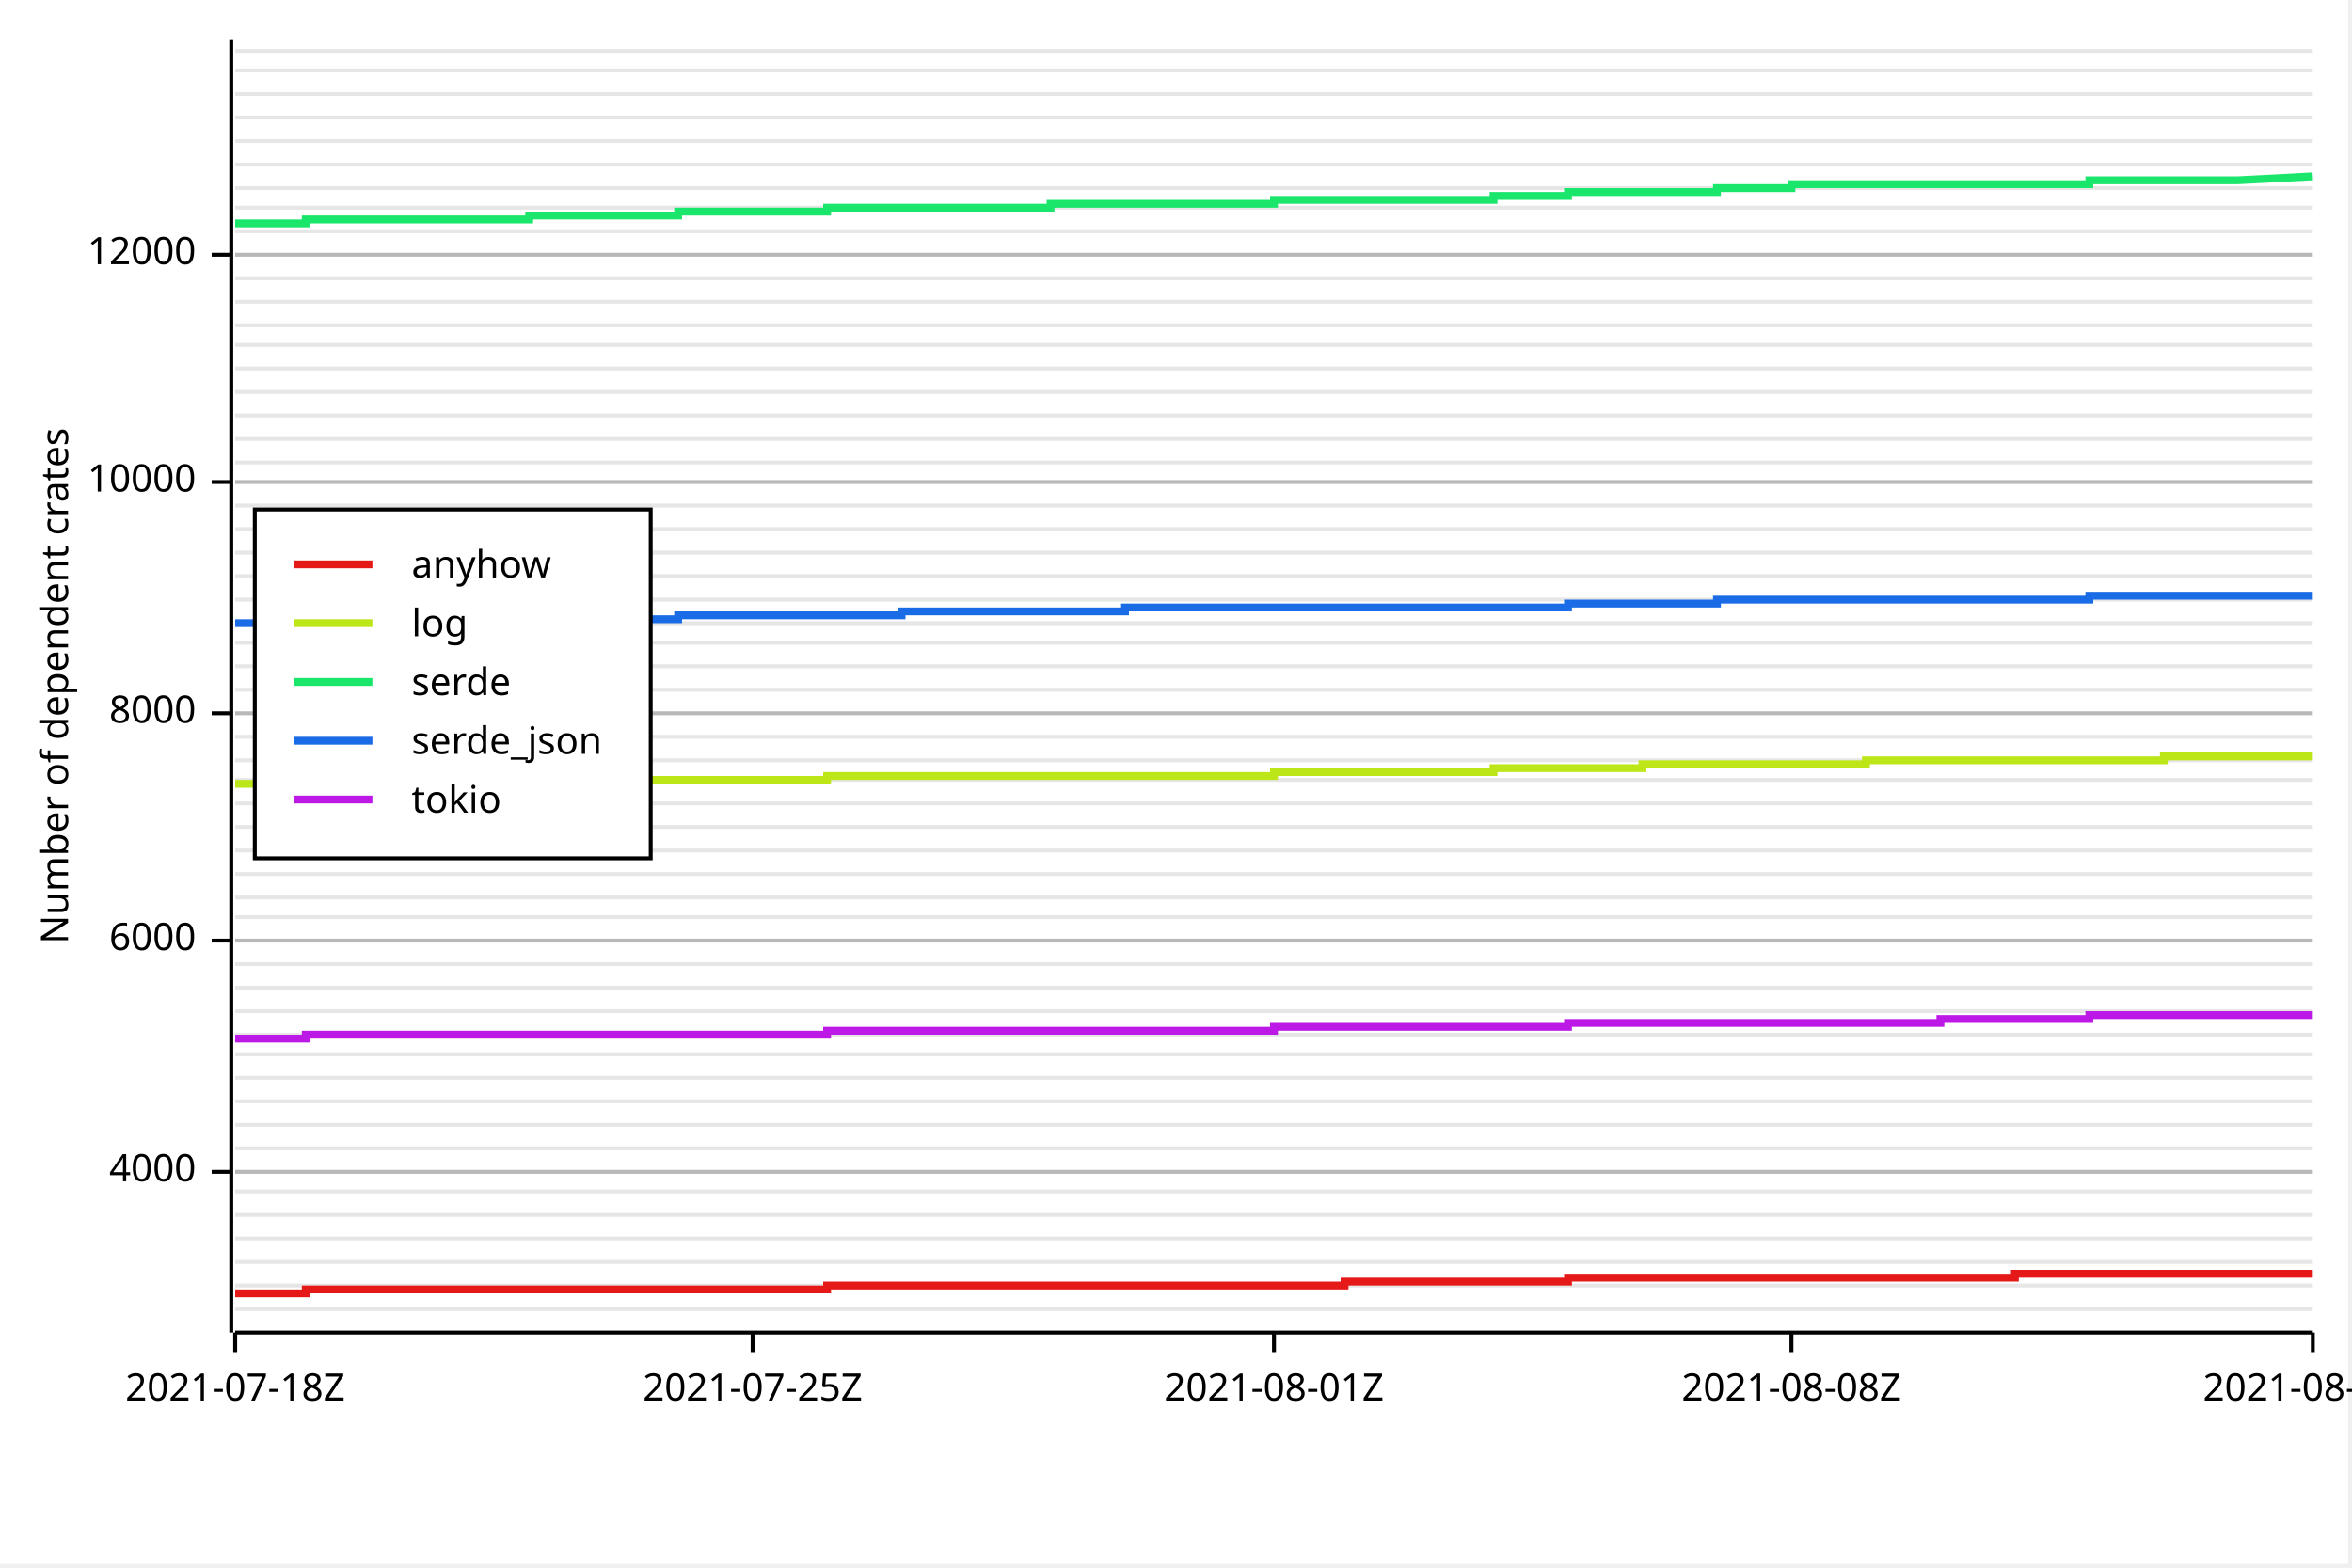
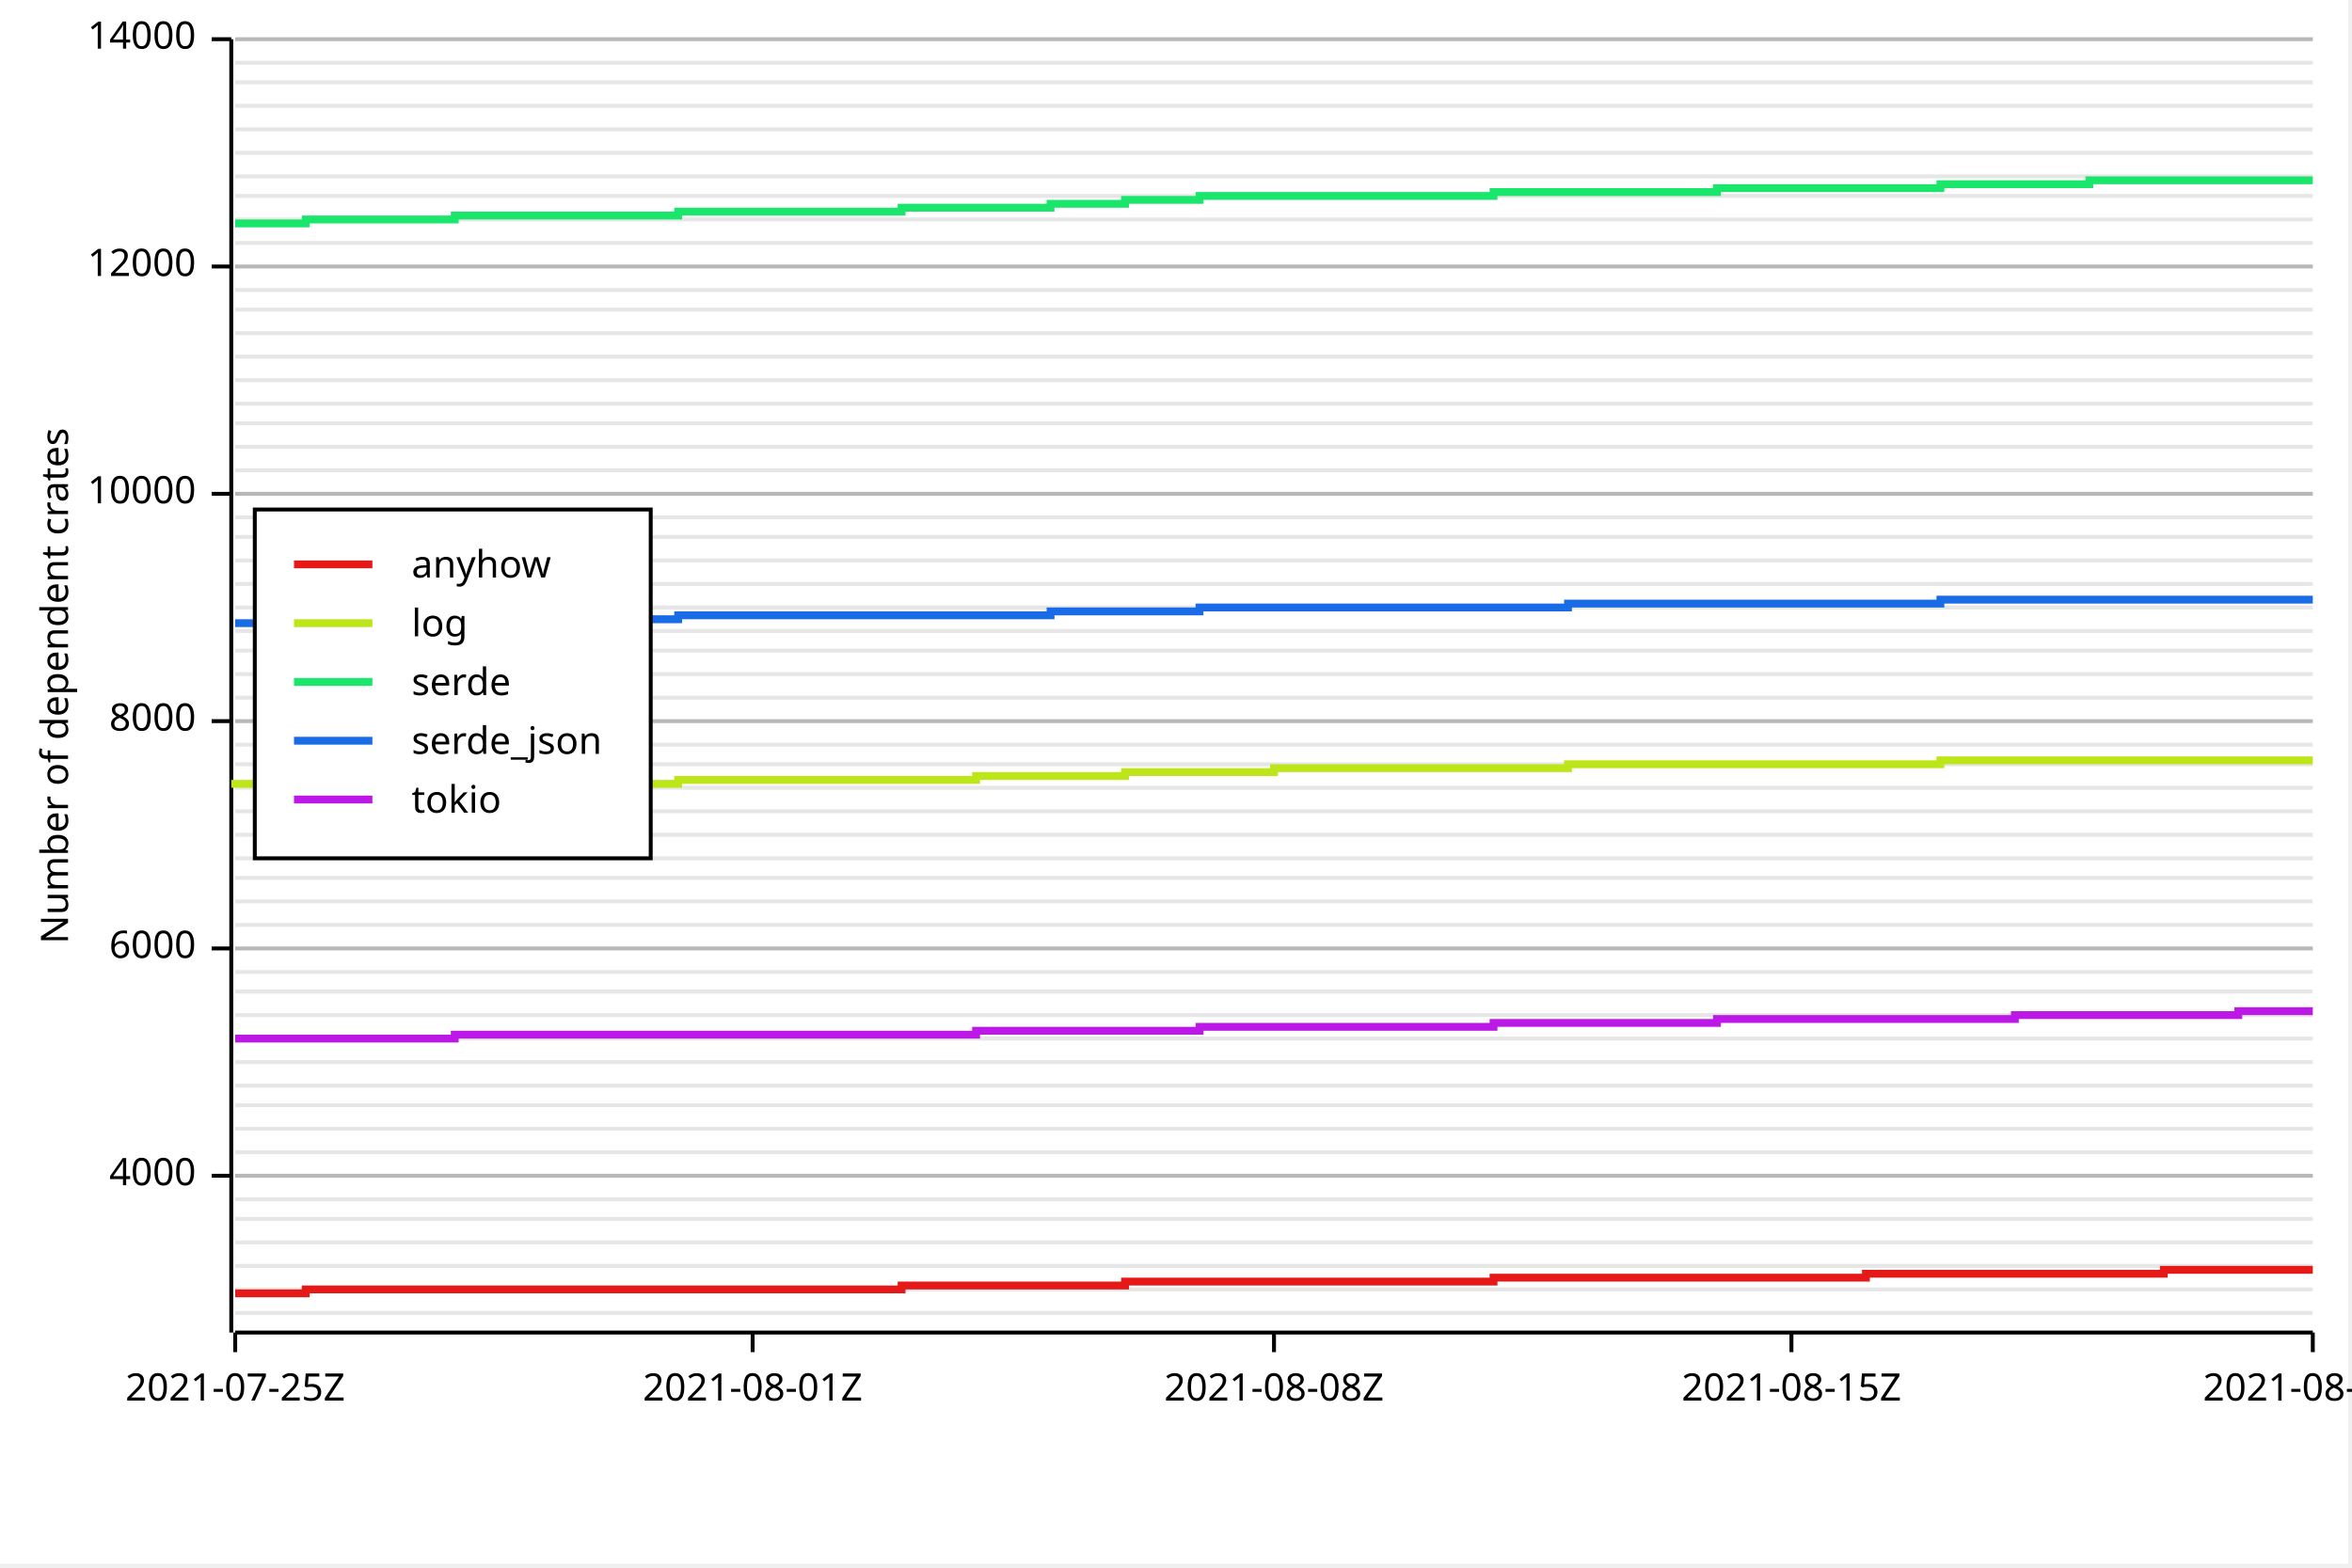
<svg xmlns="http://www.w3.org/2000/svg" width="600" height="400" viewBox="0 0 600 400">
  <rect x="0" y="0" width="599" height="399" opacity="1" fill="#FFFFFF" stroke="none" />
-   <line opacity="0.1" stroke="#000000" stroke-width="1" x1="60" y1="334" x2="590" y2="334" />
-   <line opacity="0.1" stroke="#000000" stroke-width="1" x1="60" y1="328" x2="590" y2="328" />
-   <line opacity="0.1" stroke="#000000" stroke-width="1" x1="60" y1="322" x2="590" y2="322" />
-   <line opacity="0.1" stroke="#000000" stroke-width="1" x1="60" y1="316" x2="590" y2="316" />
-   <line opacity="0.1" stroke="#000000" stroke-width="1" x1="60" y1="310" x2="590" y2="310" />
-   <line opacity="0.1" stroke="#000000" stroke-width="1" x1="60" y1="304" x2="590" y2="304" />
-   <line opacity="0.1" stroke="#000000" stroke-width="1" x1="60" y1="299" x2="590" y2="299" />
-   <line opacity="0.1" stroke="#000000" stroke-width="1" x1="60" y1="293" x2="590" y2="293" />
-   <line opacity="0.1" stroke="#000000" stroke-width="1" x1="60" y1="287" x2="590" y2="287" />
-   <line opacity="0.1" stroke="#000000" stroke-width="1" x1="60" y1="281" x2="590" y2="281" />
-   <line opacity="0.1" stroke="#000000" stroke-width="1" x1="60" y1="275" x2="590" y2="275" />
-   <line opacity="0.1" stroke="#000000" stroke-width="1" x1="60" y1="269" x2="590" y2="269" />
-   <line opacity="0.1" stroke="#000000" stroke-width="1" x1="60" y1="264" x2="590" y2="264" />
-   <line opacity="0.1" stroke="#000000" stroke-width="1" x1="60" y1="258" x2="590" y2="258" />
-   <line opacity="0.1" stroke="#000000" stroke-width="1" x1="60" y1="252" x2="590" y2="252" />
-   <line opacity="0.1" stroke="#000000" stroke-width="1" x1="60" y1="246" x2="590" y2="246" />
-   <line opacity="0.1" stroke="#000000" stroke-width="1" x1="60" y1="240" x2="590" y2="240" />
-   <line opacity="0.1" stroke="#000000" stroke-width="1" x1="60" y1="234" x2="590" y2="234" />
-   <line opacity="0.1" stroke="#000000" stroke-width="1" x1="60" y1="229" x2="590" y2="229" />
-   <line opacity="0.1" stroke="#000000" stroke-width="1" x1="60" y1="223" x2="590" y2="223" />
-   <line opacity="0.1" stroke="#000000" stroke-width="1" x1="60" y1="217" x2="590" y2="217" />
-   <line opacity="0.1" stroke="#000000" stroke-width="1" x1="60" y1="211" x2="590" y2="211" />
-   <line opacity="0.1" stroke="#000000" stroke-width="1" x1="60" y1="205" x2="590" y2="205" />
-   <line opacity="0.1" stroke="#000000" stroke-width="1" x1="60" y1="199" x2="590" y2="199" />
-   <line opacity="0.1" stroke="#000000" stroke-width="1" x1="60" y1="194" x2="590" y2="194" />
-   <line opacity="0.1" stroke="#000000" stroke-width="1" x1="60" y1="188" x2="590" y2="188" />
-   <line opacity="0.1" stroke="#000000" stroke-width="1" x1="60" y1="182" x2="590" y2="182" />
-   <line opacity="0.1" stroke="#000000" stroke-width="1" x1="60" y1="176" x2="590" y2="176" />
-   <line opacity="0.1" stroke="#000000" stroke-width="1" x1="60" y1="170" x2="590" y2="170" />
-   <line opacity="0.1" stroke="#000000" stroke-width="1" x1="60" y1="164" x2="590" y2="164" />
-   <line opacity="0.1" stroke="#000000" stroke-width="1" x1="60" y1="159" x2="590" y2="159" />
-   <line opacity="0.1" stroke="#000000" stroke-width="1" x1="60" y1="153" x2="590" y2="153" />
-   <line opacity="0.1" stroke="#000000" stroke-width="1" x1="60" y1="147" x2="590" y2="147" />
-   <line opacity="0.1" stroke="#000000" stroke-width="1" x1="60" y1="141" x2="590" y2="141" />
-   <line opacity="0.1" stroke="#000000" stroke-width="1" x1="60" y1="135" x2="590" y2="135" />
-   <line opacity="0.1" stroke="#000000" stroke-width="1" x1="60" y1="129" x2="590" y2="129" />
-   <line opacity="0.1" stroke="#000000" stroke-width="1" x1="60" y1="123" x2="590" y2="123" />
-   <line opacity="0.1" stroke="#000000" stroke-width="1" x1="60" y1="118" x2="590" y2="118" />
-   <line opacity="0.1" stroke="#000000" stroke-width="1" x1="60" y1="112" x2="590" y2="112" />
-   <line opacity="0.1" stroke="#000000" stroke-width="1" x1="60" y1="106" x2="590" y2="106" />
-   <line opacity="0.1" stroke="#000000" stroke-width="1" x1="60" y1="100" x2="590" y2="100" />
-   <line opacity="0.1" stroke="#000000" stroke-width="1" x1="60" y1="94" x2="590" y2="94" />
-   <line opacity="0.1" stroke="#000000" stroke-width="1" x1="60" y1="88" x2="590" y2="88" />
-   <line opacity="0.1" stroke="#000000" stroke-width="1" x1="60" y1="83" x2="590" y2="83" />
-   <line opacity="0.1" stroke="#000000" stroke-width="1" x1="60" y1="77" x2="590" y2="77" />
-   <line opacity="0.1" stroke="#000000" stroke-width="1" x1="60" y1="71" x2="590" y2="71" />
-   <line opacity="0.1" stroke="#000000" stroke-width="1" x1="60" y1="65" x2="590" y2="65" />
-   <line opacity="0.1" stroke="#000000" stroke-width="1" x1="60" y1="59" x2="590" y2="59" />
-   <line opacity="0.1" stroke="#000000" stroke-width="1" x1="60" y1="53" x2="590" y2="53" />
-   <line opacity="0.1" stroke="#000000" stroke-width="1" x1="60" y1="48" x2="590" y2="48" />
-   <line opacity="0.1" stroke="#000000" stroke-width="1" x1="60" y1="42" x2="590" y2="42" />
-   <line opacity="0.1" stroke="#000000" stroke-width="1" x1="60" y1="36" x2="590" y2="36" />
-   <line opacity="0.1" stroke="#000000" stroke-width="1" x1="60" y1="30" x2="590" y2="30" />
-   <line opacity="0.1" stroke="#000000" stroke-width="1" x1="60" y1="24" x2="590" y2="24" />
-   <line opacity="0.1" stroke="#000000" stroke-width="1" x1="60" y1="18" x2="590" y2="18" />
-   <line opacity="0.1" stroke="#000000" stroke-width="1" x1="60" y1="13" x2="590" y2="13" />
+   <line opacity="0.1" stroke="#000000" stroke-width="1" x1="60" y1="335" x2="590" y2="335" />
+   <line opacity="0.1" stroke="#000000" stroke-width="1" x1="60" y1="329" x2="590" y2="329" />
+   <line opacity="0.1" stroke="#000000" stroke-width="1" x1="60" y1="323" x2="590" y2="323" />
+   <line opacity="0.1" stroke="#000000" stroke-width="1" x1="60" y1="317" x2="590" y2="317" />
+   <line opacity="0.1" stroke="#000000" stroke-width="1" x1="60" y1="311" x2="590" y2="311" />
+   <line opacity="0.1" stroke="#000000" stroke-width="1" x1="60" y1="306" x2="590" y2="306" />
+   <line opacity="0.1" stroke="#000000" stroke-width="1" x1="60" y1="300" x2="590" y2="300" />
+   <line opacity="0.1" stroke="#000000" stroke-width="1" x1="60" y1="294" x2="590" y2="294" />
+   <line opacity="0.1" stroke="#000000" stroke-width="1" x1="60" y1="288" x2="590" y2="288" />
+   <line opacity="0.1" stroke="#000000" stroke-width="1" x1="60" y1="282" x2="590" y2="282" />
+   <line opacity="0.1" stroke="#000000" stroke-width="1" x1="60" y1="277" x2="590" y2="277" />
+   <line opacity="0.1" stroke="#000000" stroke-width="1" x1="60" y1="271" x2="590" y2="271" />
+   <line opacity="0.1" stroke="#000000" stroke-width="1" x1="60" y1="265" x2="590" y2="265" />
+   <line opacity="0.1" stroke="#000000" stroke-width="1" x1="60" y1="259" x2="590" y2="259" />
+   <line opacity="0.1" stroke="#000000" stroke-width="1" x1="60" y1="253" x2="590" y2="253" />
+   <line opacity="0.1" stroke="#000000" stroke-width="1" x1="60" y1="248" x2="590" y2="248" />
+   <line opacity="0.1" stroke="#000000" stroke-width="1" x1="60" y1="242" x2="590" y2="242" />
+   <line opacity="0.1" stroke="#000000" stroke-width="1" x1="60" y1="236" x2="590" y2="236" />
+   <line opacity="0.1" stroke="#000000" stroke-width="1" x1="60" y1="230" x2="590" y2="230" />
+   <line opacity="0.1" stroke="#000000" stroke-width="1" x1="60" y1="224" x2="590" y2="224" />
+   <line opacity="0.1" stroke="#000000" stroke-width="1" x1="60" y1="219" x2="590" y2="219" />
+   <line opacity="0.1" stroke="#000000" stroke-width="1" x1="60" y1="213" x2="590" y2="213" />
+   <line opacity="0.1" stroke="#000000" stroke-width="1" x1="60" y1="207" x2="590" y2="207" />
+   <line opacity="0.1" stroke="#000000" stroke-width="1" x1="60" y1="201" x2="590" y2="201" />
+   <line opacity="0.1" stroke="#000000" stroke-width="1" x1="60" y1="195" x2="590" y2="195" />
+   <line opacity="0.1" stroke="#000000" stroke-width="1" x1="60" y1="190" x2="590" y2="190" />
+   <line opacity="0.1" stroke="#000000" stroke-width="1" x1="60" y1="184" x2="590" y2="184" />
+   <line opacity="0.1" stroke="#000000" stroke-width="1" x1="60" y1="178" x2="590" y2="178" />
+   <line opacity="0.1" stroke="#000000" stroke-width="1" x1="60" y1="172" x2="590" y2="172" />
+   <line opacity="0.1" stroke="#000000" stroke-width="1" x1="60" y1="166" x2="590" y2="166" />
+   <line opacity="0.1" stroke="#000000" stroke-width="1" x1="60" y1="161" x2="590" y2="161" />
+   <line opacity="0.1" stroke="#000000" stroke-width="1" x1="60" y1="155" x2="590" y2="155" />
+   <line opacity="0.1" stroke="#000000" stroke-width="1" x1="60" y1="149" x2="590" y2="149" />
+   <line opacity="0.1" stroke="#000000" stroke-width="1" x1="60" y1="143" x2="590" y2="143" />
+   <line opacity="0.1" stroke="#000000" stroke-width="1" x1="60" y1="137" x2="590" y2="137" />
+   <line opacity="0.1" stroke="#000000" stroke-width="1" x1="60" y1="132" x2="590" y2="132" />
+   <line opacity="0.1" stroke="#000000" stroke-width="1" x1="60" y1="126" x2="590" y2="126" />
+   <line opacity="0.1" stroke="#000000" stroke-width="1" x1="60" y1="120" x2="590" y2="120" />
+   <line opacity="0.1" stroke="#000000" stroke-width="1" x1="60" y1="114" x2="590" y2="114" />
+   <line opacity="0.1" stroke="#000000" stroke-width="1" x1="60" y1="108" x2="590" y2="108" />
+   <line opacity="0.1" stroke="#000000" stroke-width="1" x1="60" y1="103" x2="590" y2="103" />
+   <line opacity="0.1" stroke="#000000" stroke-width="1" x1="60" y1="97" x2="590" y2="97" />
+   <line opacity="0.1" stroke="#000000" stroke-width="1" x1="60" y1="91" x2="590" y2="91" />
+   <line opacity="0.1" stroke="#000000" stroke-width="1" x1="60" y1="85" x2="590" y2="85" />
+   <line opacity="0.1" stroke="#000000" stroke-width="1" x1="60" y1="79" x2="590" y2="79" />
+   <line opacity="0.1" stroke="#000000" stroke-width="1" x1="60" y1="74" x2="590" y2="74" />
+   <line opacity="0.1" stroke="#000000" stroke-width="1" x1="60" y1="68" x2="590" y2="68" />
+   <line opacity="0.1" stroke="#000000" stroke-width="1" x1="60" y1="62" x2="590" y2="62" />
+   <line opacity="0.1" stroke="#000000" stroke-width="1" x1="60" y1="56" x2="590" y2="56" />
+   <line opacity="0.1" stroke="#000000" stroke-width="1" x1="60" y1="50" x2="590" y2="50" />
+   <line opacity="0.1" stroke="#000000" stroke-width="1" x1="60" y1="45" x2="590" y2="45" />
+   <line opacity="0.1" stroke="#000000" stroke-width="1" x1="60" y1="39" x2="590" y2="39" />
+   <line opacity="0.1" stroke="#000000" stroke-width="1" x1="60" y1="33" x2="590" y2="33" />
+   <line opacity="0.1" stroke="#000000" stroke-width="1" x1="60" y1="27" x2="590" y2="27" />
+   <line opacity="0.1" stroke="#000000" stroke-width="1" x1="60" y1="21" x2="590" y2="21" />
+   <line opacity="0.1" stroke="#000000" stroke-width="1" x1="60" y1="16" x2="590" y2="16" />
+   <line opacity="0.1" stroke="#000000" stroke-width="1" x1="60" y1="10" x2="590" y2="10" />
  <text x="10" y="175" dy="0.76em" text-anchor="middle" font-family="sans-serif" font-size="9.677" opacity="1" fill="#000000" transform="rotate(270, 10, 175)">
Number of dependent crates
</text>
-   <line opacity="0.2" stroke="#000000" stroke-width="1" x1="60" y1="299" x2="590" y2="299" />
-   <line opacity="0.2" stroke="#000000" stroke-width="1" x1="60" y1="240" x2="590" y2="240" />
-   <line opacity="0.2" stroke="#000000" stroke-width="1" x1="60" y1="182" x2="590" y2="182" />
-   <line opacity="0.2" stroke="#000000" stroke-width="1" x1="60" y1="123" x2="590" y2="123" />
-   <line opacity="0.2" stroke="#000000" stroke-width="1" x1="60" y1="65" x2="590" y2="65" />
+   <line opacity="0.2" stroke="#000000" stroke-width="1" x1="60" y1="300" x2="590" y2="300" />
+   <line opacity="0.2" stroke="#000000" stroke-width="1" x1="60" y1="242" x2="590" y2="242" />
+   <line opacity="0.2" stroke="#000000" stroke-width="1" x1="60" y1="184" x2="590" y2="184" />
+   <line opacity="0.2" stroke="#000000" stroke-width="1" x1="60" y1="126" x2="590" y2="126" />
+   <line opacity="0.2" stroke="#000000" stroke-width="1" x1="60" y1="68" x2="590" y2="68" />
+   <line opacity="0.2" stroke="#000000" stroke-width="1" x1="60" y1="10" x2="590" y2="10" />
  <polyline fill="none" opacity="1" stroke="#000000" stroke-width="1" points="59,10 59,340 " />
-   <text x="50" y="299" dy="0.5ex" text-anchor="end" font-family="sans-serif" font-size="9.677" opacity="1" fill="#000000">
+   <text x="50" y="300" dy="0.5ex" text-anchor="end" font-family="sans-serif" font-size="9.677" opacity="1" fill="#000000">
4000
</text>
-   <polyline fill="none" opacity="1" stroke="#000000" stroke-width="1" points="54,299 59,299 " />
-   <text x="50" y="240" dy="0.5ex" text-anchor="end" font-family="sans-serif" font-size="9.677" opacity="1" fill="#000000">
+   <polyline fill="none" opacity="1" stroke="#000000" stroke-width="1" points="54,300 59,300 " />
+   <text x="50" y="242" dy="0.5ex" text-anchor="end" font-family="sans-serif" font-size="9.677" opacity="1" fill="#000000">
6000
</text>
-   <polyline fill="none" opacity="1" stroke="#000000" stroke-width="1" points="54,240 59,240 " />
-   <text x="50" y="182" dy="0.5ex" text-anchor="end" font-family="sans-serif" font-size="9.677" opacity="1" fill="#000000">
+   <polyline fill="none" opacity="1" stroke="#000000" stroke-width="1" points="54,242 59,242 " />
+   <text x="50" y="184" dy="0.5ex" text-anchor="end" font-family="sans-serif" font-size="9.677" opacity="1" fill="#000000">
8000
</text>
-   <polyline fill="none" opacity="1" stroke="#000000" stroke-width="1" points="54,182 59,182 " />
-   <text x="50" y="123" dy="0.5ex" text-anchor="end" font-family="sans-serif" font-size="9.677" opacity="1" fill="#000000">
+   <polyline fill="none" opacity="1" stroke="#000000" stroke-width="1" points="54,184 59,184 " />
+   <text x="50" y="126" dy="0.5ex" text-anchor="end" font-family="sans-serif" font-size="9.677" opacity="1" fill="#000000">
10000
</text>
-   <polyline fill="none" opacity="1" stroke="#000000" stroke-width="1" points="54,123 59,123 " />
-   <text x="50" y="65" dy="0.5ex" text-anchor="end" font-family="sans-serif" font-size="9.677" opacity="1" fill="#000000">
+   <polyline fill="none" opacity="1" stroke="#000000" stroke-width="1" points="54,126 59,126 " />
+   <text x="50" y="68" dy="0.5ex" text-anchor="end" font-family="sans-serif" font-size="9.677" opacity="1" fill="#000000">
12000
</text>
-   <polyline fill="none" opacity="1" stroke="#000000" stroke-width="1" points="54,65 59,65 " />
+   <polyline fill="none" opacity="1" stroke="#000000" stroke-width="1" points="54,68 59,68 " />
+   <text x="50" y="10" dy="0.5ex" text-anchor="end" font-family="sans-serif" font-size="9.677" opacity="1" fill="#000000">
+ 14000
+ </text>
+   <polyline fill="none" opacity="1" stroke="#000000" stroke-width="1" points="54,10 59,10 " />
  <polyline fill="none" opacity="1" stroke="#000000" stroke-width="1" points="60,340 590,340 " />
  <text x="60" y="350" dy="0.76em" text-anchor="middle" font-family="sans-serif" font-size="9.677" opacity="1" fill="#000000">
- 2021-07-18Z
+ 2021-07-25Z
</text>
  <polyline fill="none" opacity="1" stroke="#000000" stroke-width="1" points="60,340 60,345 " />
  <text x="192" y="350" dy="0.76em" text-anchor="middle" font-family="sans-serif" font-size="9.677" opacity="1" fill="#000000">
- 2021-07-25Z
+ 2021-08-01Z
</text>
  <polyline fill="none" opacity="1" stroke="#000000" stroke-width="1" points="192,340 192,345 " />
  <text x="325" y="350" dy="0.76em" text-anchor="middle" font-family="sans-serif" font-size="9.677" opacity="1" fill="#000000">
- 2021-08-01Z
+ 2021-08-08Z
</text>
  <polyline fill="none" opacity="1" stroke="#000000" stroke-width="1" points="325,340 325,345 " />
  <text x="457" y="350" dy="0.76em" text-anchor="middle" font-family="sans-serif" font-size="9.677" opacity="1" fill="#000000">
- 2021-08-08Z
+ 2021-08-15Z
</text>
  <polyline fill="none" opacity="1" stroke="#000000" stroke-width="1" points="457,340 457,345 " />
  <text x="590" y="350" dy="0.76em" text-anchor="middle" font-family="sans-serif" font-size="9.677" opacity="1" fill="#000000">
- 2021-08-15Z
+ 2021-08-22Z
</text>
  <polyline fill="none" opacity="1" stroke="#000000" stroke-width="1" points="590,340 590,345 " />
-   <polyline fill="none" opacity="1" stroke="#E61919" stroke-width="2" points="60,330 60,330 78,330 78,329 97,329 97,329 116,329 116,329 135,329 135,329 154,329 154,329 173,329 173,329 192,329 192,329 211,329 211,328 230,328 230,328 249,328 249,328 268,328 268,328 287,328 287,328 306,328 306,328 325,328 325,328 343,328 343,327 362,327 362,327 381,327 381,327 400,327 400,326 419,326 419,326 438,326 438,326 457,326 457,326 476,326 476,326 495,326 495,326 514,326 514,325 533,325 533,325 552,325 552,325 571,325 571,325 590,325 " />
-   <polyline fill="none" opacity="1" stroke="#BDE619" stroke-width="2" points="60,200 60,200 78,200 78,199 97,199 97,199 116,199 116,199 135,199 135,199 154,199 154,199 173,199 173,199 192,199 192,199 211,199 211,198 230,198 230,198 249,198 249,198 268,198 268,198 287,198 287,198 306,198 306,198 325,198 325,197 343,197 343,197 362,197 362,197 381,197 381,196 400,196 400,196 419,196 419,195 438,195 438,195 457,195 457,195 476,195 476,194 495,194 495,194 514,194 514,194 533,194 533,194 552,194 552,193 571,193 571,193 590,193 " />
-   <polyline fill="none" opacity="1" stroke="#19E66B" stroke-width="2" points="60,57 60,57 78,57 78,56 97,56 97,56 116,56 116,56 135,56 135,55 154,55 154,55 173,55 173,54 192,54 192,54 211,54 211,53 230,53 230,53 249,53 249,53 268,53 268,52 287,52 287,52 306,52 306,52 325,52 325,51 343,51 343,51 362,51 362,51 381,51 381,50 400,50 400,49 419,49 419,49 438,49 438,48 457,48 457,47 476,47 476,47 495,47 495,47 514,47 514,47 533,47 533,46 552,46 552,46 571,46 571,46 590,45 " />
-   <polyline fill="none" opacity="1" stroke="#196BE6" stroke-width="2" points="60,159 60,159 78,159 78,159 97,159 97,158 116,158 116,158 135,158 135,158 154,158 154,158 173,158 173,157 192,157 192,157 211,157 211,157 230,157 230,156 249,156 249,156 268,156 268,156 287,156 287,155 306,155 306,155 325,155 325,155 343,155 343,155 362,155 362,155 381,155 381,155 400,155 400,154 419,154 419,154 438,154 438,153 457,153 457,153 476,153 476,153 495,153 495,153 514,153 514,153 533,153 533,152 552,152 552,152 571,152 571,152 590,152 " />
-   <polyline fill="none" opacity="1" stroke="#BD19E6" stroke-width="2" points="60,265 60,265 78,265 78,264 97,264 97,264 116,264 116,264 135,264 135,264 154,264 154,264 173,264 173,264 192,264 192,264 211,264 211,263 230,263 230,263 249,263 249,263 268,263 268,263 287,263 287,263 306,263 306,263 325,263 325,262 343,262 343,262 362,262 362,262 381,262 381,262 400,262 400,261 419,261 419,261 438,261 438,261 457,261 457,261 476,261 476,261 495,261 495,260 514,260 514,260 533,260 533,259 552,259 552,259 571,259 571,259 590,259 " />
+   <polyline fill="none" opacity="1" stroke="#E61919" stroke-width="2" points="60,330 60,330 78,330 78,329 97,329 97,329 116,329 116,329 135,329 135,329 154,329 154,329 173,329 173,329 192,329 192,329 211,329 211,329 230,329 230,328 249,328 249,328 268,328 268,328 287,328 287,327 306,327 306,327 325,327 325,327 343,327 343,327 362,327 362,327 381,327 381,326 400,326 400,326 419,326 419,326 438,326 438,326 457,326 457,326 476,326 476,325 495,325 495,325 514,325 514,325 533,325 533,325 552,325 552,324 571,324 571,324 590,324 " />
+   <polyline fill="none" opacity="1" stroke="#BDE619" stroke-width="2" points="60,201 60,200 78,200 78,200 97,200 97,200 116,200 116,200 135,200 135,200 154,200 154,200 173,200 173,199 192,199 192,199 211,199 211,199 230,199 230,199 249,199 249,198 268,198 268,198 287,198 287,197 306,197 306,197 325,197 325,196 343,196 343,196 362,196 362,196 381,196 381,196 400,196 400,195 419,195 419,195 438,195 438,195 457,195 457,195 476,195 476,195 495,195 495,194 514,194 514,194 533,194 533,194 552,194 552,194 571,194 571,194 590,194 " />
+   <polyline fill="none" opacity="1" stroke="#19E66B" stroke-width="2" points="60,57 60,57 78,57 78,56 97,56 97,56 116,56 116,55 135,55 135,55 154,55 154,55 173,55 173,54 192,54 192,54 211,54 211,54 230,54 230,53 249,53 249,53 268,53 268,52 287,52 287,51 306,51 306,50 325,50 325,50 343,50 343,50 362,50 362,50 381,50 381,49 400,49 400,49 419,49 419,49 438,49 438,48 457,48 457,48 476,48 476,48 495,48 495,47 514,47 514,47 533,47 533,46 552,46 552,46 571,46 571,46 590,46 " />
+   <polyline fill="none" opacity="1" stroke="#196BE6" stroke-width="2" points="60,159 60,159 78,159 78,159 97,159 97,159 116,158 116,158 135,158 135,158 154,158 154,158 173,158 173,157 192,157 192,157 211,157 211,157 230,157 230,157 249,157 249,157 268,157 268,156 287,156 287,156 306,156 306,155 325,155 325,155 343,155 343,155 362,155 362,155 381,155 381,155 400,155 400,154 419,154 419,154 438,154 438,154 457,154 457,154 476,154 476,154 495,154 495,153 514,153 514,153 533,153 533,153 552,153 552,153 571,153 571,153 590,153 " />
+   <polyline fill="none" opacity="1" stroke="#BD19E6" stroke-width="2" points="60,265 60,265 78,265 78,265 97,265 97,265 116,265 116,264 135,264 135,264 154,264 154,264 173,264 173,264 192,264 192,264 211,264 211,264 230,264 230,264 249,264 249,263 268,263 268,263 287,263 287,263 306,263 306,262 325,262 325,262 343,262 343,262 362,262 362,262 381,262 381,261 400,261 400,261 419,261 419,261 438,261 438,260 457,260 457,260 476,260 476,260 495,260 495,260 514,260 514,259 533,259 533,259 552,259 552,259 571,259 571,258 590,258 " />
  <rect x="65" y="130" width="101" height="89" opacity="1" fill="#FFFFFF" stroke="none" />
  <rect x="65" y="130" width="101" height="89" opacity="1" fill="none" stroke="#000000" />
  <text x="105" y="140" dy="0.76em" text-anchor="start" font-family="sans-serif" font-size="9.677" opacity="1" fill="#000000">
anyhow
</text>
  <text x="105" y="155" dy="0.76em" text-anchor="start" font-family="sans-serif" font-size="9.677" opacity="1" fill="#000000">
log
</text>
  <text x="105" y="170" dy="0.76em" text-anchor="start" font-family="sans-serif" font-size="9.677" opacity="1" fill="#000000">
serde
</text>
  <text x="105" y="185" dy="0.76em" text-anchor="start" font-family="sans-serif" font-size="9.677" opacity="1" fill="#000000">
serde_json
</text>
  <text x="105" y="200" dy="0.76em" text-anchor="start" font-family="sans-serif" font-size="9.677" opacity="1" fill="#000000">
tokio
</text>
  <polyline fill="none" opacity="1" stroke="#E61919" stroke-width="2" points="75,144 95,144 " />
  <polyline fill="none" opacity="1" stroke="#BDE619" stroke-width="2" points="75,159 95,159 " />
  <polyline fill="none" opacity="1" stroke="#19E66B" stroke-width="2" points="75,174 95,174 " />
  <polyline fill="none" opacity="1" stroke="#196BE6" stroke-width="2" points="75,189 95,189 " />
  <polyline fill="none" opacity="1" stroke="#BD19E6" stroke-width="2" points="75,204 95,204 " />
</svg>
